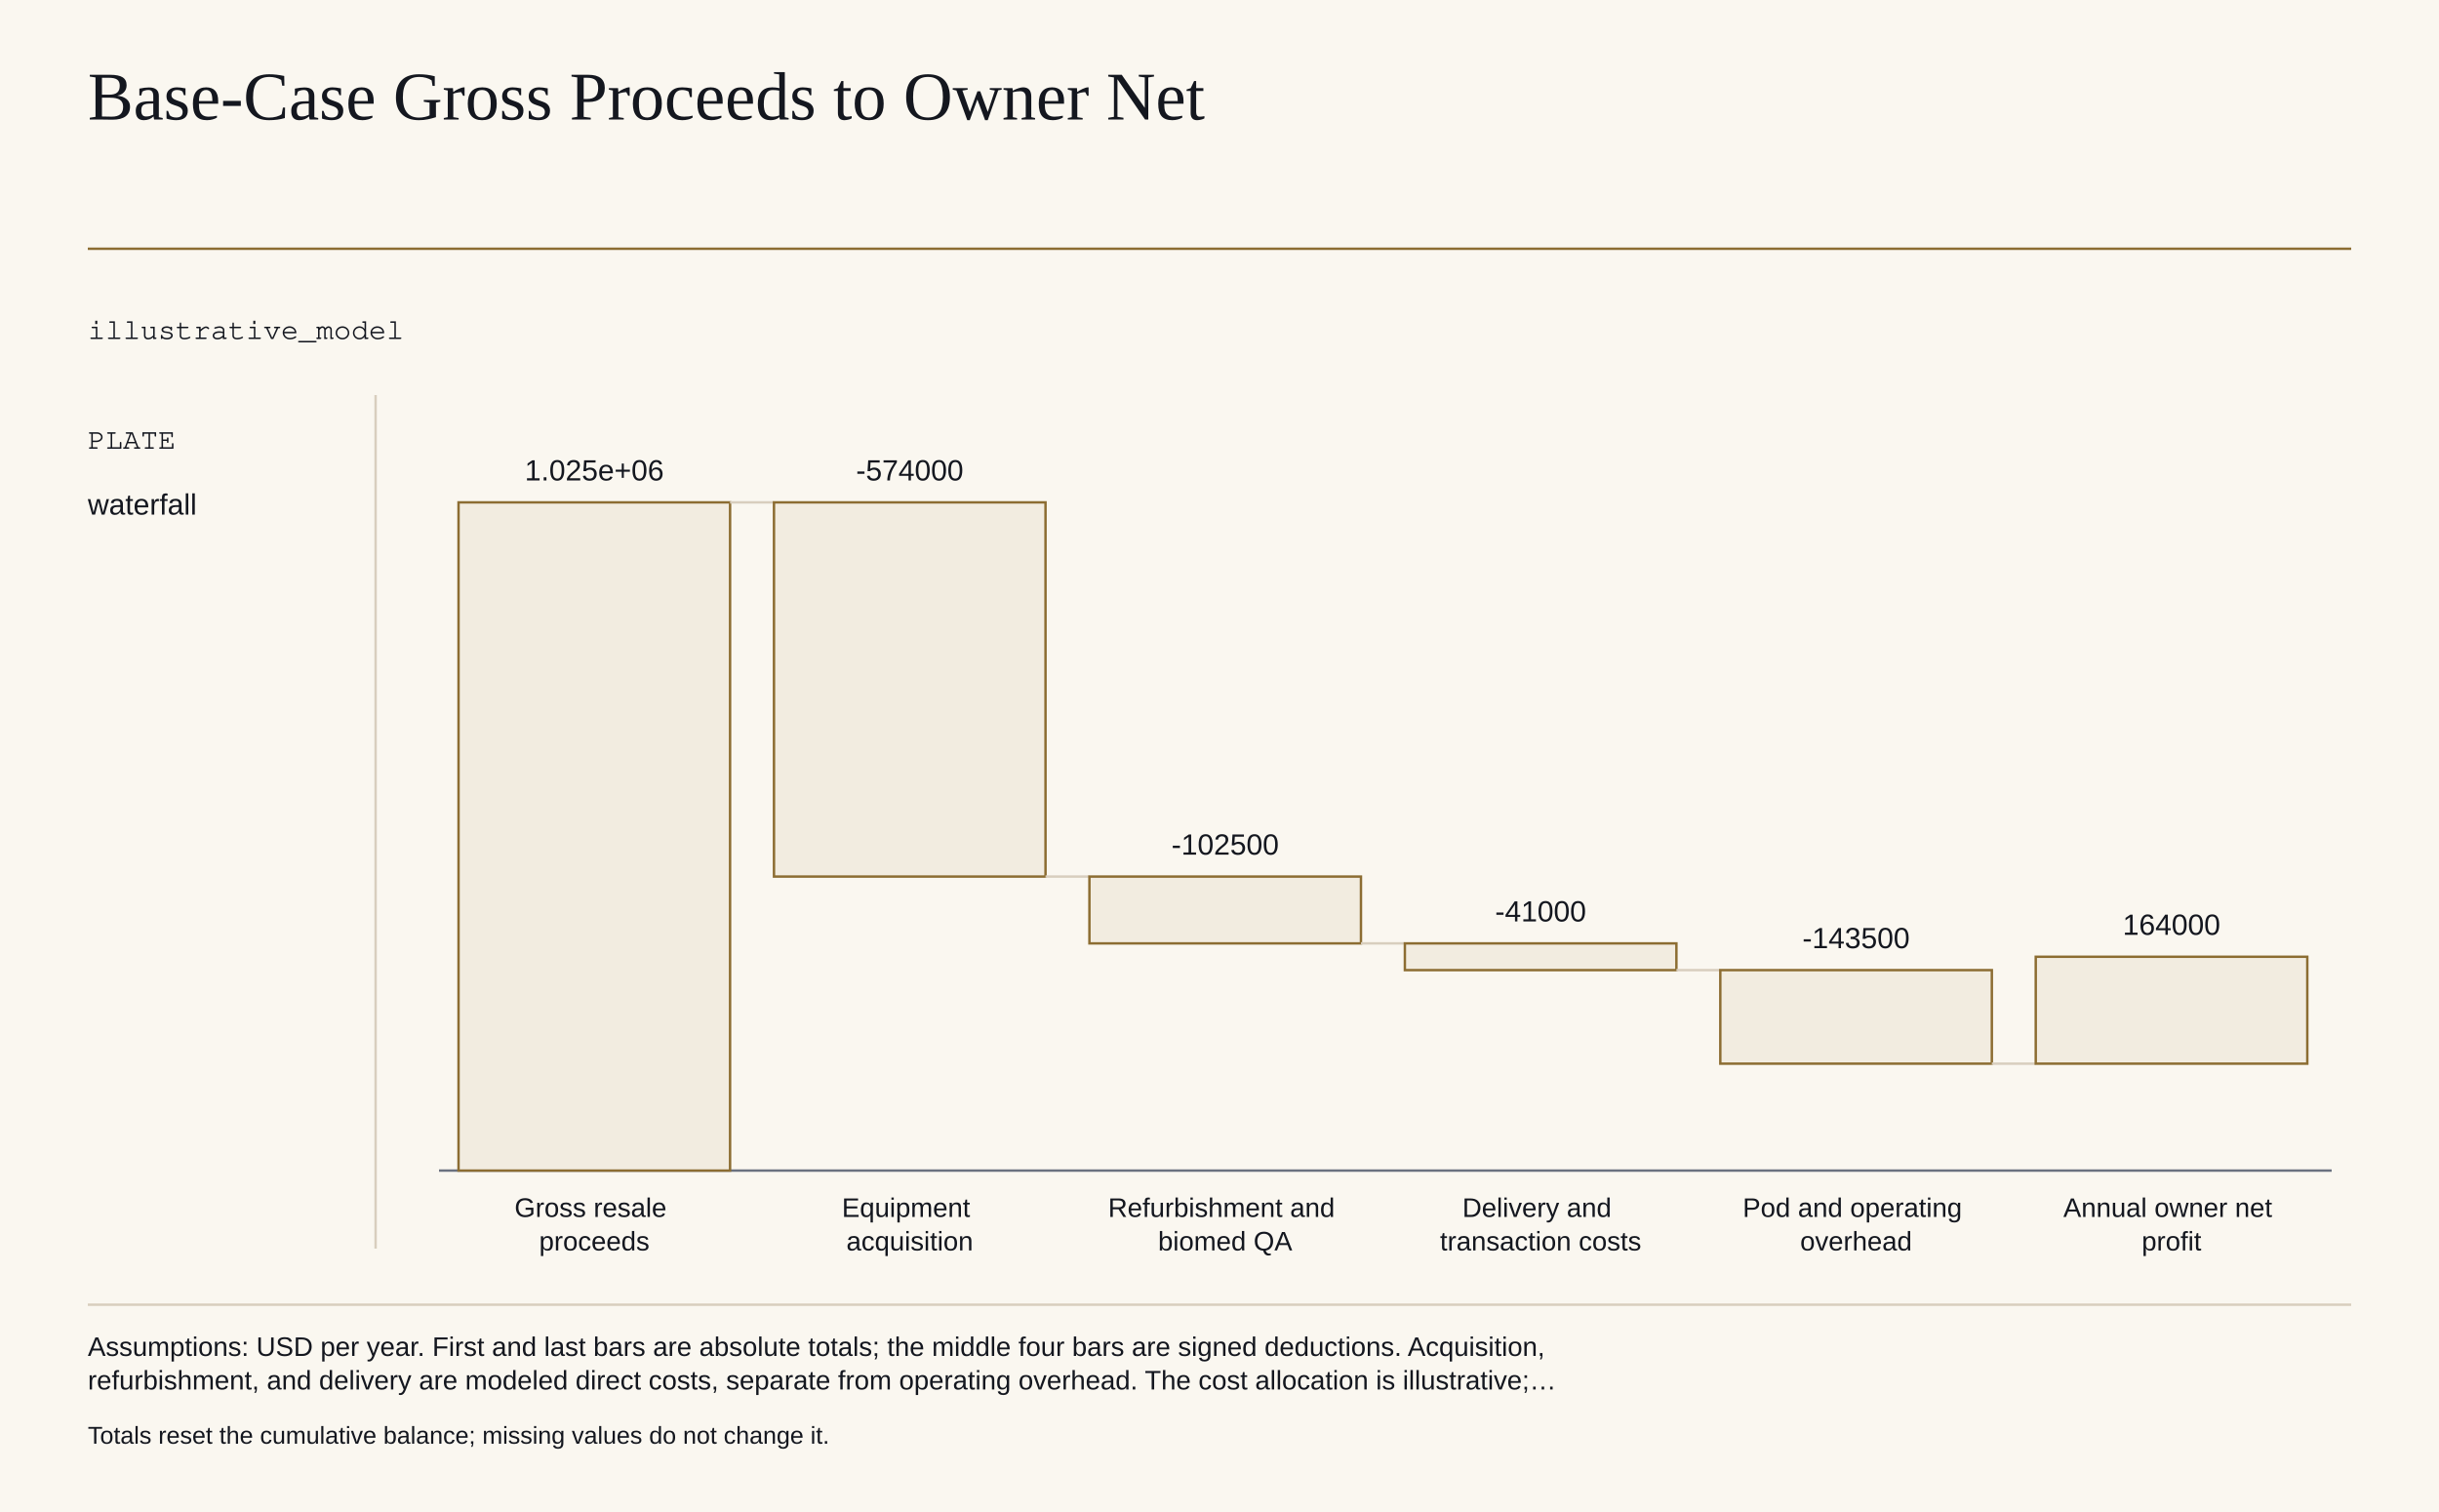
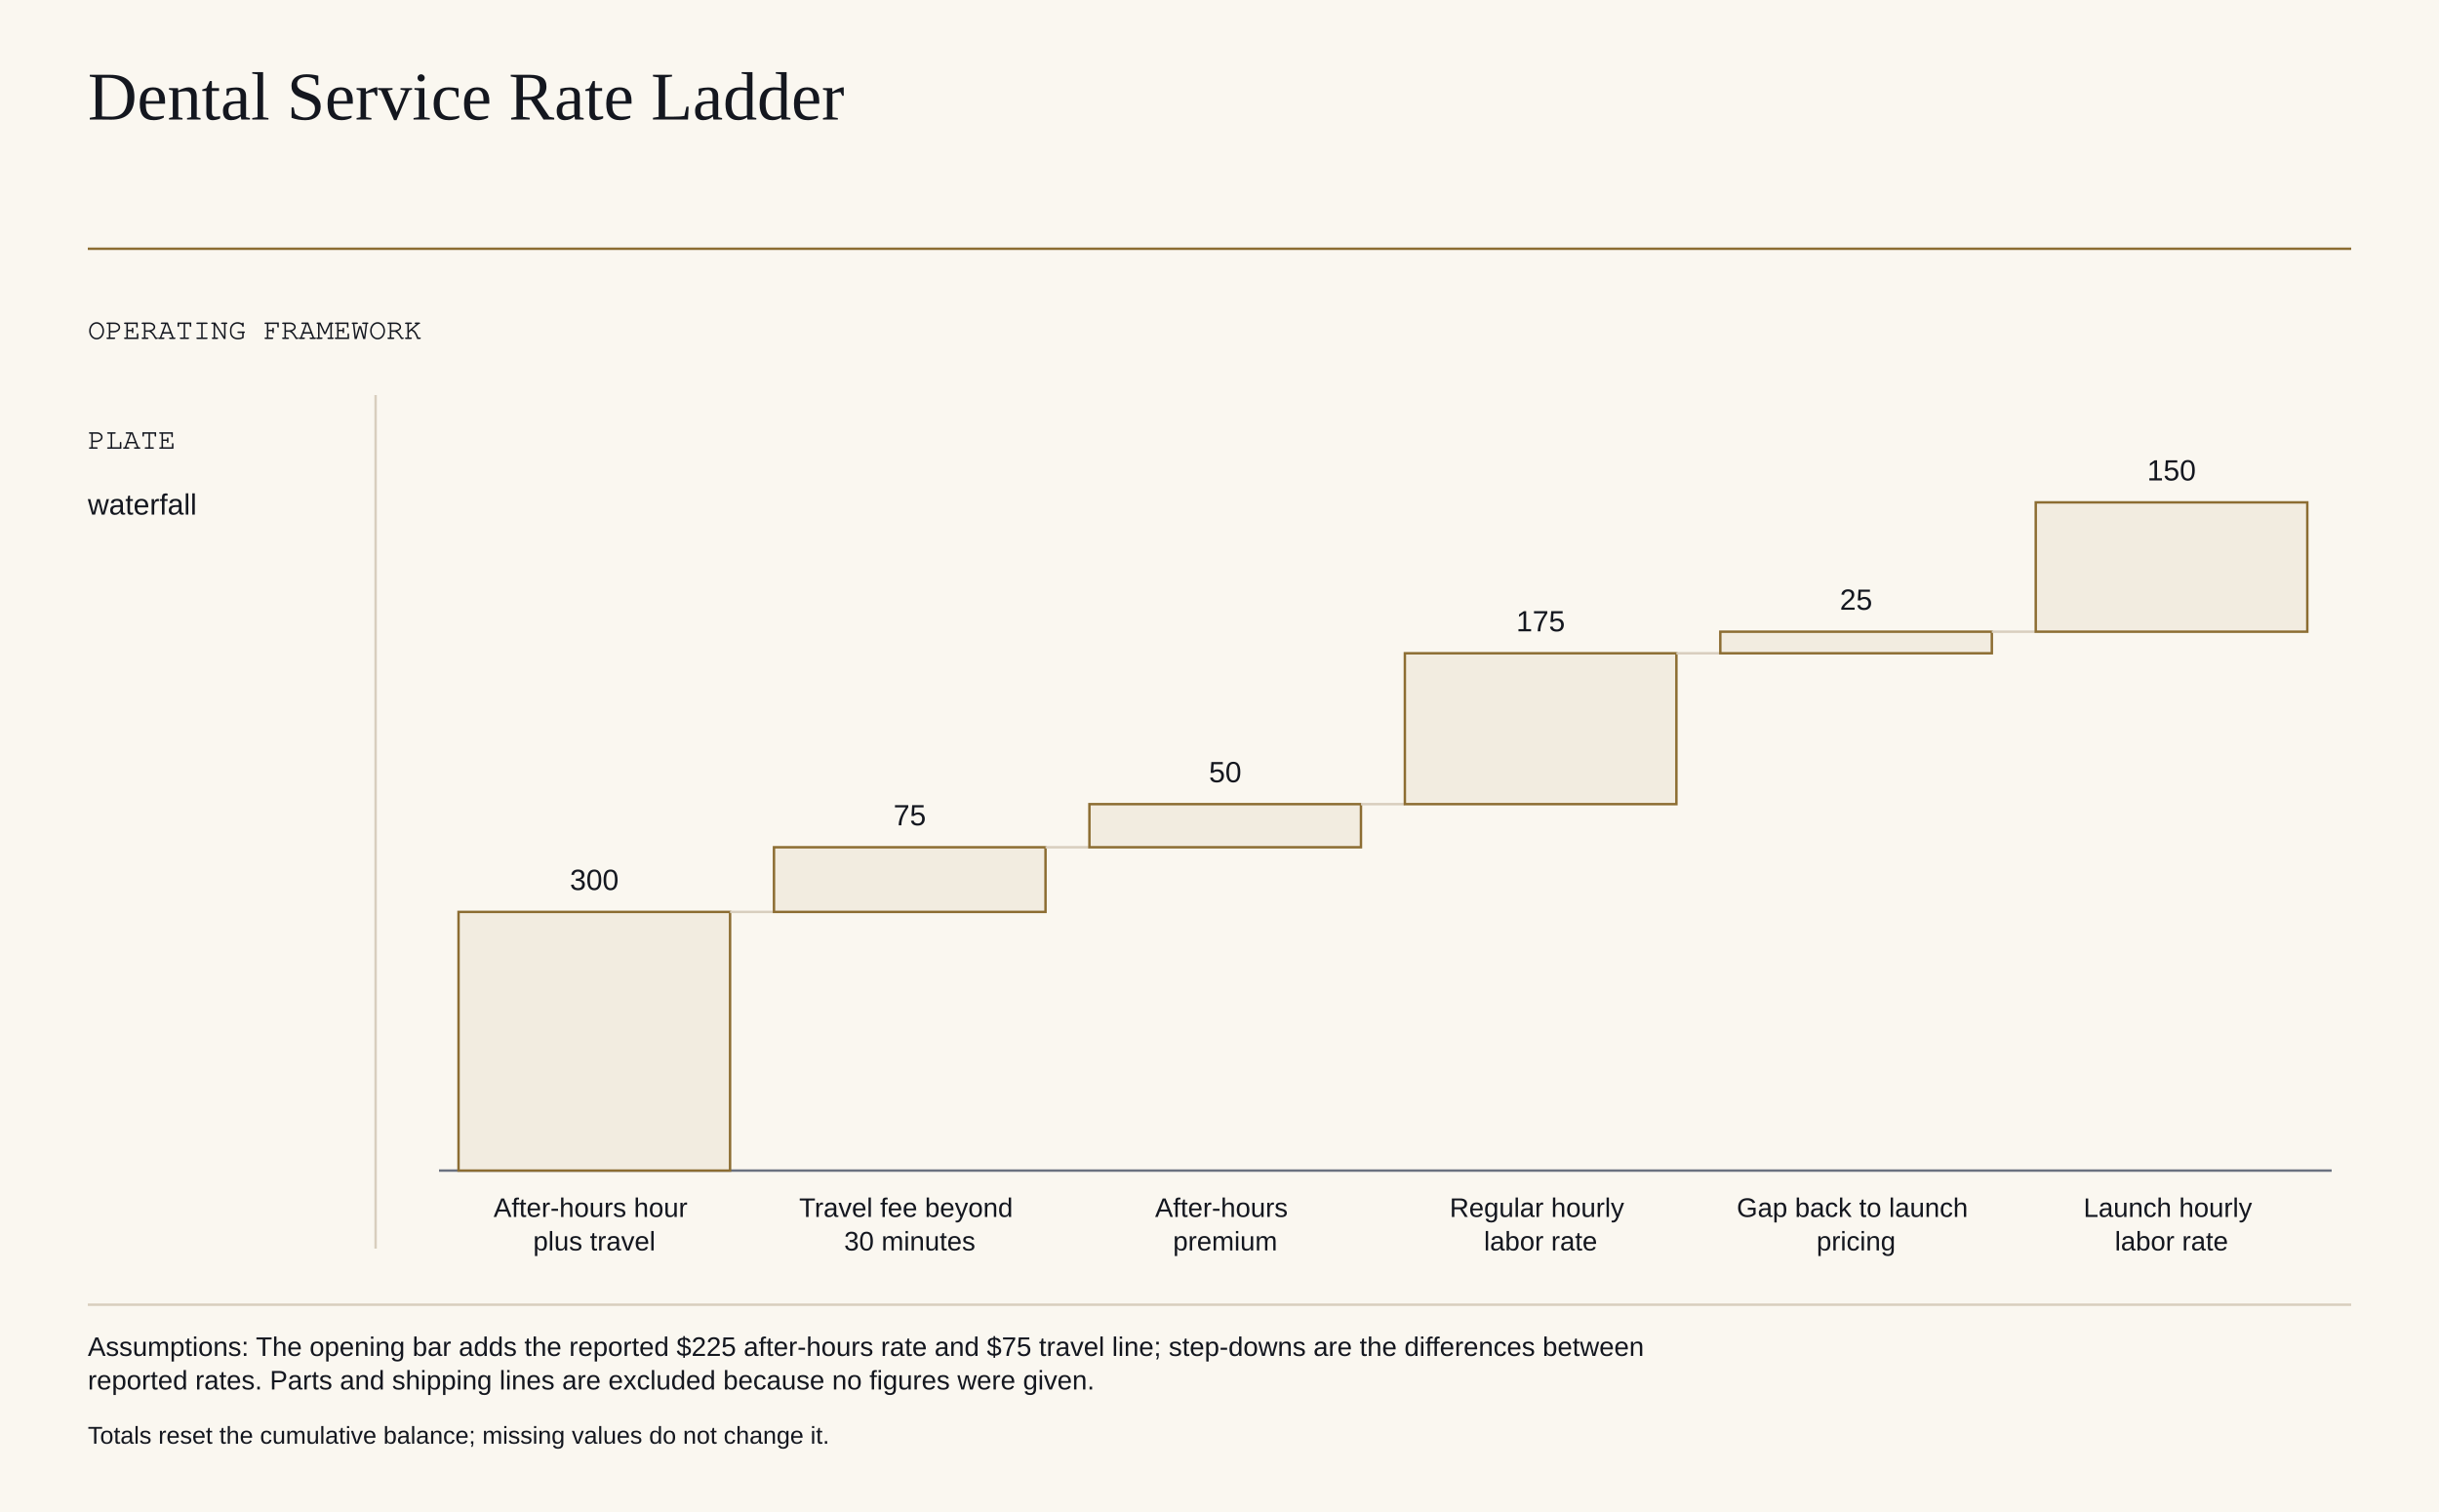
<svg xmlns="http://www.w3.org/2000/svg" viewBox="0 0 1000 620" role="img">
  <rect x="0" y="0" width="1000" height="620" fill="#FAF7F0" stroke="none" stroke-width="1" />
  <text x="36" y="49" font-family="Georgia, 'Times New Roman', serif" font-size="28" fill="#14171F" text-anchor="start" style="font-variant-numeric:tabular-nums">
-     <tspan x="36" dy="0">Base-Case Gross Proceeds to Owner Net</tspan>
+     <tspan x="36" dy="0">Dental Service Rate Ladder</tspan>
  </text>
  <line x1="36" y1="102" x2="964" y2="102" stroke="#8C6D32" stroke-width="1" />
  <text x="36" y="139" font-family="Courier, monospace" font-size="12" fill="#14171F" text-anchor="start" style="font-variant-numeric:tabular-nums">
-     <tspan x="36" dy="0">illustrative_model</tspan>
+     <tspan x="36" dy="0">OPERATING FRAMEWORK</tspan>
  </text>
  <line x1="154" y1="162" x2="154" y2="512" stroke="#D8CEBE" stroke-width="1" />
  <text x="36" y="184" font-family="Courier, monospace" font-size="12" fill="#14171F" text-anchor="start" style="font-variant-numeric:tabular-nums">
    <tspan x="36" dy="0">PLATE</tspan>
  </text>
  <text x="36" y="211" font-family="Arial, Helvetica, sans-serif" font-size="12" fill="#14171F" text-anchor="start" style="font-variant-numeric:tabular-nums">
    <tspan x="36" dy="0">waterfall</tspan>
  </text>
  <line x1="180" y1="480.0" x2="956" y2="480.0" stroke="#6B7280" stroke-width="1" />
-   <rect x="188.0" y="206.0" width="111.333" height="274.0" fill="#F2ECE0" stroke="#8C6D32" stroke-width="1" />
-   <text x="243.667" y="197.0" font-family="Arial, Helvetica, sans-serif" font-size="12" fill="#14171F" text-anchor="middle" style="font-variant-numeric:tabular-nums">
-     <tspan x="243.667" dy="0">1.025e+06</tspan>
+   <rect x="188.0" y="373.935" width="111.333" height="106.065" fill="#F2ECE0" stroke="#8C6D32" stroke-width="1" />
+   <text x="243.667" y="364.935" font-family="Arial, Helvetica, sans-serif" font-size="12" fill="#14171F" text-anchor="middle" style="font-variant-numeric:tabular-nums">
+     <tspan x="243.667" dy="0">300</tspan>
  </text>
  <text x="243.667" y="499" font-family="Arial, Helvetica, sans-serif" font-size="11" fill="#14171F" text-anchor="middle" style="font-variant-numeric:tabular-nums">
-     <tspan x="243.667" dy="0">Gross resale</tspan>
-     <tspan x="243.667" dy="13.75">proceeds</tspan>
+     <tspan x="243.667" dy="0">After-hours hour</tspan>
+     <tspan x="243.667" dy="13.75">plus travel</tspan>
  </text>
-   <line x1="299.333" y1="206.0" x2="317.333" y2="206.0" stroke="#D8CEBE" stroke-width="1" />
-   <rect x="317.333" y="206.0" width="111.333" height="153.44" fill="#F2ECE0" stroke="#8C6D32" stroke-width="1" />
-   <text x="373" y="197.0" font-family="Arial, Helvetica, sans-serif" font-size="12" fill="#14171F" text-anchor="middle" style="font-variant-numeric:tabular-nums">
-     <tspan x="373" dy="0">-574000</tspan>
+   <line x1="299.333" y1="373.935" x2="317.333" y2="373.935" stroke="#D8CEBE" stroke-width="1" />
+   <rect x="317.333" y="347.419" width="111.333" height="26.516" fill="#F2ECE0" stroke="#8C6D32" stroke-width="1" />
+   <text x="373" y="338.419" font-family="Arial, Helvetica, sans-serif" font-size="12" fill="#14171F" text-anchor="middle" style="font-variant-numeric:tabular-nums">
+     <tspan x="373" dy="0">75</tspan>
  </text>
  <text x="373" y="499" font-family="Arial, Helvetica, sans-serif" font-size="11" fill="#14171F" text-anchor="middle" style="font-variant-numeric:tabular-nums">
-     <tspan x="373" dy="0">Equipment</tspan>
-     <tspan x="373" dy="13.75">acquisition</tspan>
+     <tspan x="373" dy="0">Travel fee beyond</tspan>
+     <tspan x="373" dy="13.75">30 minutes</tspan>
  </text>
-   <line x1="428.667" y1="359.44" x2="446.667" y2="359.44" stroke="#D8CEBE" stroke-width="1" />
-   <rect x="446.667" y="359.44" width="111.333" height="27.4" fill="#F2ECE0" stroke="#8C6D32" stroke-width="1" />
-   <text x="502.333" y="350.44" font-family="Arial, Helvetica, sans-serif" font-size="12" fill="#14171F" text-anchor="middle" style="font-variant-numeric:tabular-nums">
-     <tspan x="502.333" dy="0">-102500</tspan>
+   <line x1="428.667" y1="347.419" x2="446.667" y2="347.419" stroke="#D8CEBE" stroke-width="1" />
+   <rect x="446.667" y="329.742" width="111.333" height="17.677" fill="#F2ECE0" stroke="#8C6D32" stroke-width="1" />
+   <text x="502.333" y="320.742" font-family="Arial, Helvetica, sans-serif" font-size="12" fill="#14171F" text-anchor="middle" style="font-variant-numeric:tabular-nums">
+     <tspan x="502.333" dy="0">50</tspan>
  </text>
  <text x="502.333" y="499" font-family="Arial, Helvetica, sans-serif" font-size="11" fill="#14171F" text-anchor="middle" style="font-variant-numeric:tabular-nums">
-     <tspan x="502.333" dy="0">Refurbishment and</tspan>
-     <tspan x="502.333" dy="13.75">biomed QA</tspan>
+     <tspan x="502.333" dy="0">After-hours</tspan>
+     <tspan x="502.333" dy="13.75">premium</tspan>
  </text>
-   <line x1="558.0" y1="386.84" x2="576.0" y2="386.84" stroke="#D8CEBE" stroke-width="1" />
-   <rect x="576.0" y="386.84" width="111.333" height="10.96" fill="#F2ECE0" stroke="#8C6D32" stroke-width="1" />
-   <text x="631.667" y="377.84" font-family="Arial, Helvetica, sans-serif" font-size="12" fill="#14171F" text-anchor="middle" style="font-variant-numeric:tabular-nums">
-     <tspan x="631.667" dy="0">-41000</tspan>
+   <line x1="558.0" y1="329.742" x2="576.0" y2="329.742" stroke="#D8CEBE" stroke-width="1" />
+   <rect x="576.0" y="267.871" width="111.333" height="61.871" fill="#F2ECE0" stroke="#8C6D32" stroke-width="1" />
+   <text x="631.667" y="258.871" font-family="Arial, Helvetica, sans-serif" font-size="12" fill="#14171F" text-anchor="middle" style="font-variant-numeric:tabular-nums">
+     <tspan x="631.667" dy="0">175</tspan>
  </text>
  <text x="631.667" y="499" font-family="Arial, Helvetica, sans-serif" font-size="11" fill="#14171F" text-anchor="middle" style="font-variant-numeric:tabular-nums">
-     <tspan x="631.667" dy="0">Delivery and</tspan>
-     <tspan x="631.667" dy="13.75">transaction costs</tspan>
+     <tspan x="631.667" dy="0">Regular hourly</tspan>
+     <tspan x="631.667" dy="13.75">labor rate</tspan>
  </text>
-   <line x1="687.333" y1="397.8" x2="705.333" y2="397.8" stroke="#D8CEBE" stroke-width="1" />
-   <rect x="705.333" y="397.8" width="111.333" height="38.36" fill="#F2ECE0" stroke="#8C6D32" stroke-width="1" />
-   <text x="761.0" y="388.8" font-family="Arial, Helvetica, sans-serif" font-size="12" fill="#14171F" text-anchor="middle" style="font-variant-numeric:tabular-nums">
-     <tspan x="761.0" dy="0">-143500</tspan>
+   <line x1="687.333" y1="267.871" x2="705.333" y2="267.871" stroke="#D8CEBE" stroke-width="1" />
+   <rect x="705.333" y="259.032" width="111.333" height="8.839" fill="#F2ECE0" stroke="#8C6D32" stroke-width="1" />
+   <text x="761.0" y="250.032" font-family="Arial, Helvetica, sans-serif" font-size="12" fill="#14171F" text-anchor="middle" style="font-variant-numeric:tabular-nums">
+     <tspan x="761.0" dy="0">25</tspan>
  </text>
  <text x="761.0" y="499" font-family="Arial, Helvetica, sans-serif" font-size="11" fill="#14171F" text-anchor="middle" style="font-variant-numeric:tabular-nums">
-     <tspan x="761.0" dy="0">Pod and operating</tspan>
-     <tspan x="761.0" dy="13.75">overhead</tspan>
+     <tspan x="761.0" dy="0">Gap back to launch</tspan>
+     <tspan x="761.0" dy="13.75">pricing</tspan>
  </text>
-   <line x1="816.667" y1="436.16" x2="834.667" y2="436.16" stroke="#D8CEBE" stroke-width="1" />
-   <rect x="834.667" y="392.32" width="111.333" height="43.84" fill="#F2ECE0" stroke="#8C6D32" stroke-width="1" />
-   <text x="890.333" y="383.32" font-family="Arial, Helvetica, sans-serif" font-size="12" fill="#14171F" text-anchor="middle" style="font-variant-numeric:tabular-nums">
-     <tspan x="890.333" dy="0">164000</tspan>
+   <line x1="816.667" y1="259.032" x2="834.667" y2="259.032" stroke="#D8CEBE" stroke-width="1" />
+   <rect x="834.667" y="206.0" width="111.333" height="53.032" fill="#F2ECE0" stroke="#8C6D32" stroke-width="1" />
+   <text x="890.333" y="197.0" font-family="Arial, Helvetica, sans-serif" font-size="12" fill="#14171F" text-anchor="middle" style="font-variant-numeric:tabular-nums">
+     <tspan x="890.333" dy="0">150</tspan>
  </text>
  <text x="890.333" y="499" font-family="Arial, Helvetica, sans-serif" font-size="11" fill="#14171F" text-anchor="middle" style="font-variant-numeric:tabular-nums">
-     <tspan x="890.333" dy="0">Annual owner net</tspan>
-     <tspan x="890.333" dy="13.75">profit</tspan>
+     <tspan x="890.333" dy="0">Launch hourly</tspan>
+     <tspan x="890.333" dy="13.75">labor rate</tspan>
  </text>
  <line x1="36" y1="535" x2="964" y2="535" stroke="#D8CEBE" stroke-width="1" />
  <text x="36" y="556" font-family="Arial, Helvetica, sans-serif" font-size="11" fill="#14171F" text-anchor="start" style="font-variant-numeric:tabular-nums">
-     <tspan x="36" dy="0">Assumptions: USD per year. First and last bars are absolute totals; the middle four bars are signed deductions. Acquisition,</tspan>
-     <tspan x="36" dy="13.75">refurbishment, and delivery are modeled direct costs, separate from operating overhead. The cost allocation is illustrative;…</tspan>
+     <tspan x="36" dy="0">Assumptions: The opening bar adds the reported $225 after-hours rate and $75 travel line; step-downs are the differences between</tspan>
+     <tspan x="36" dy="13.75">reported rates. Parts and shipping lines are excluded because no figures were given.</tspan>
  </text>
  <text x="36" y="592" font-family="Arial, Helvetica, sans-serif" font-size="10" fill="#14171F" text-anchor="start" style="font-variant-numeric:tabular-nums">
    <tspan x="36" dy="0">Totals reset the cumulative balance; missing values do not change it.</tspan>
  </text>
</svg>
